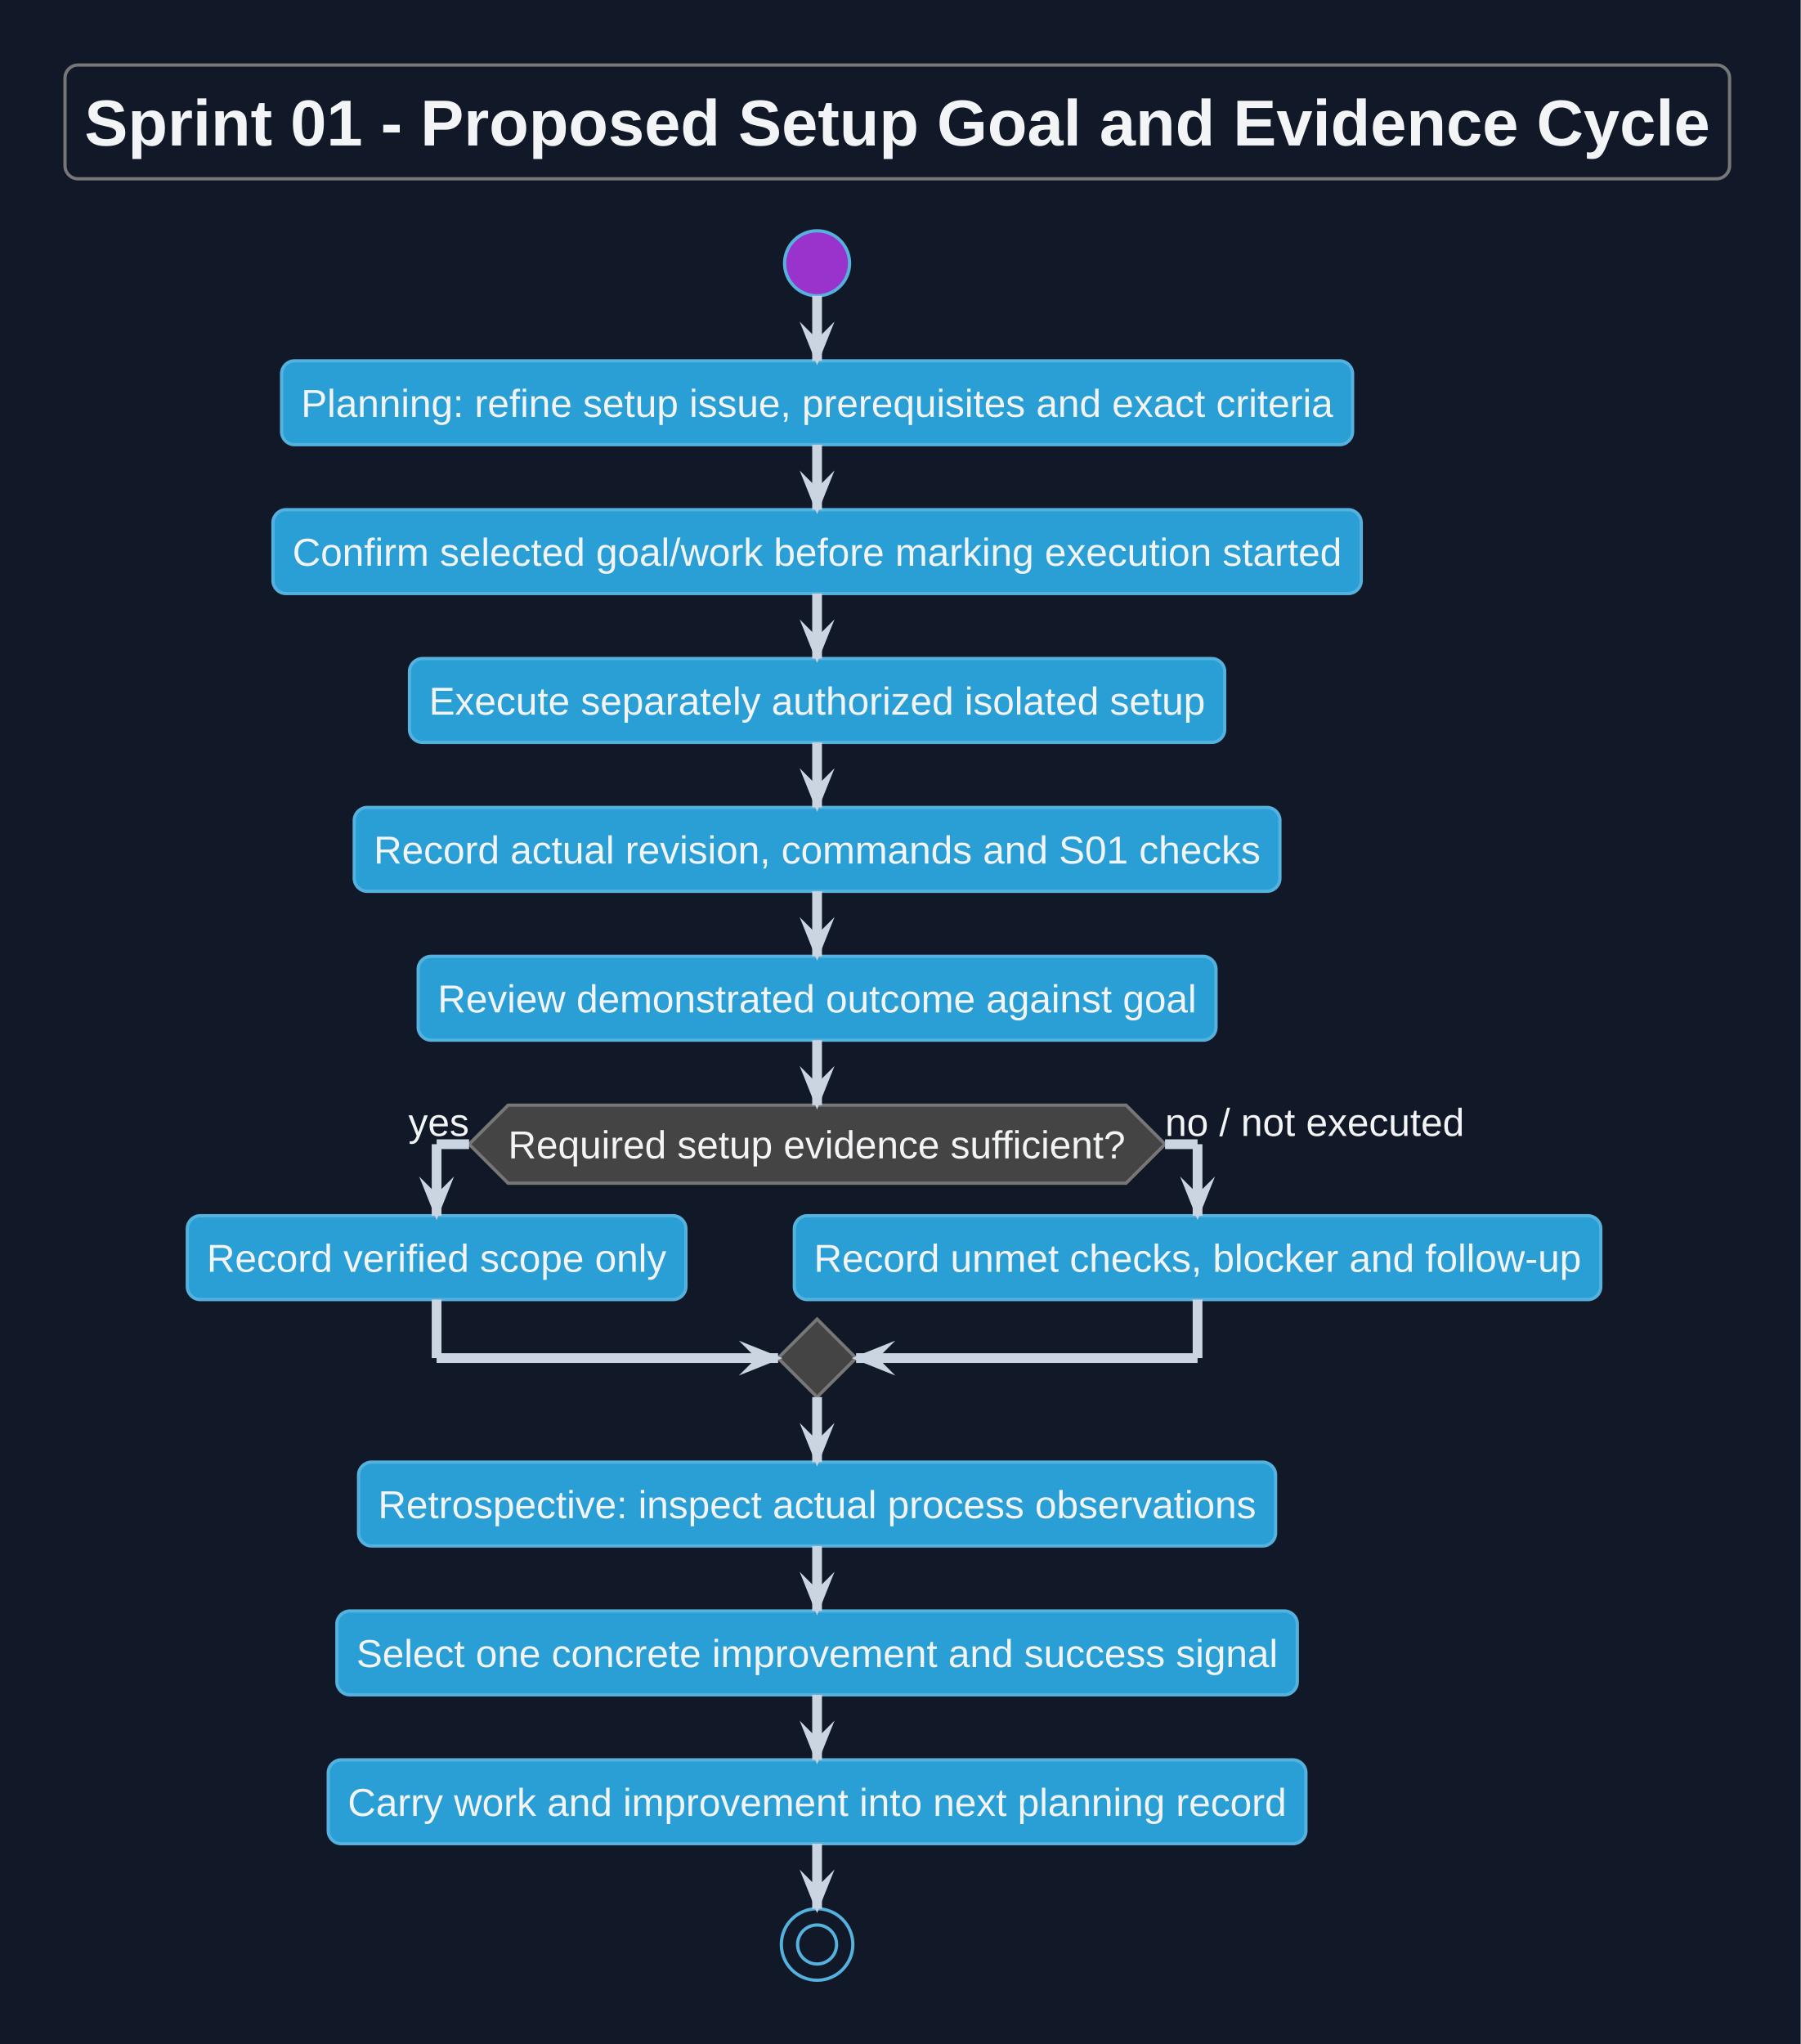
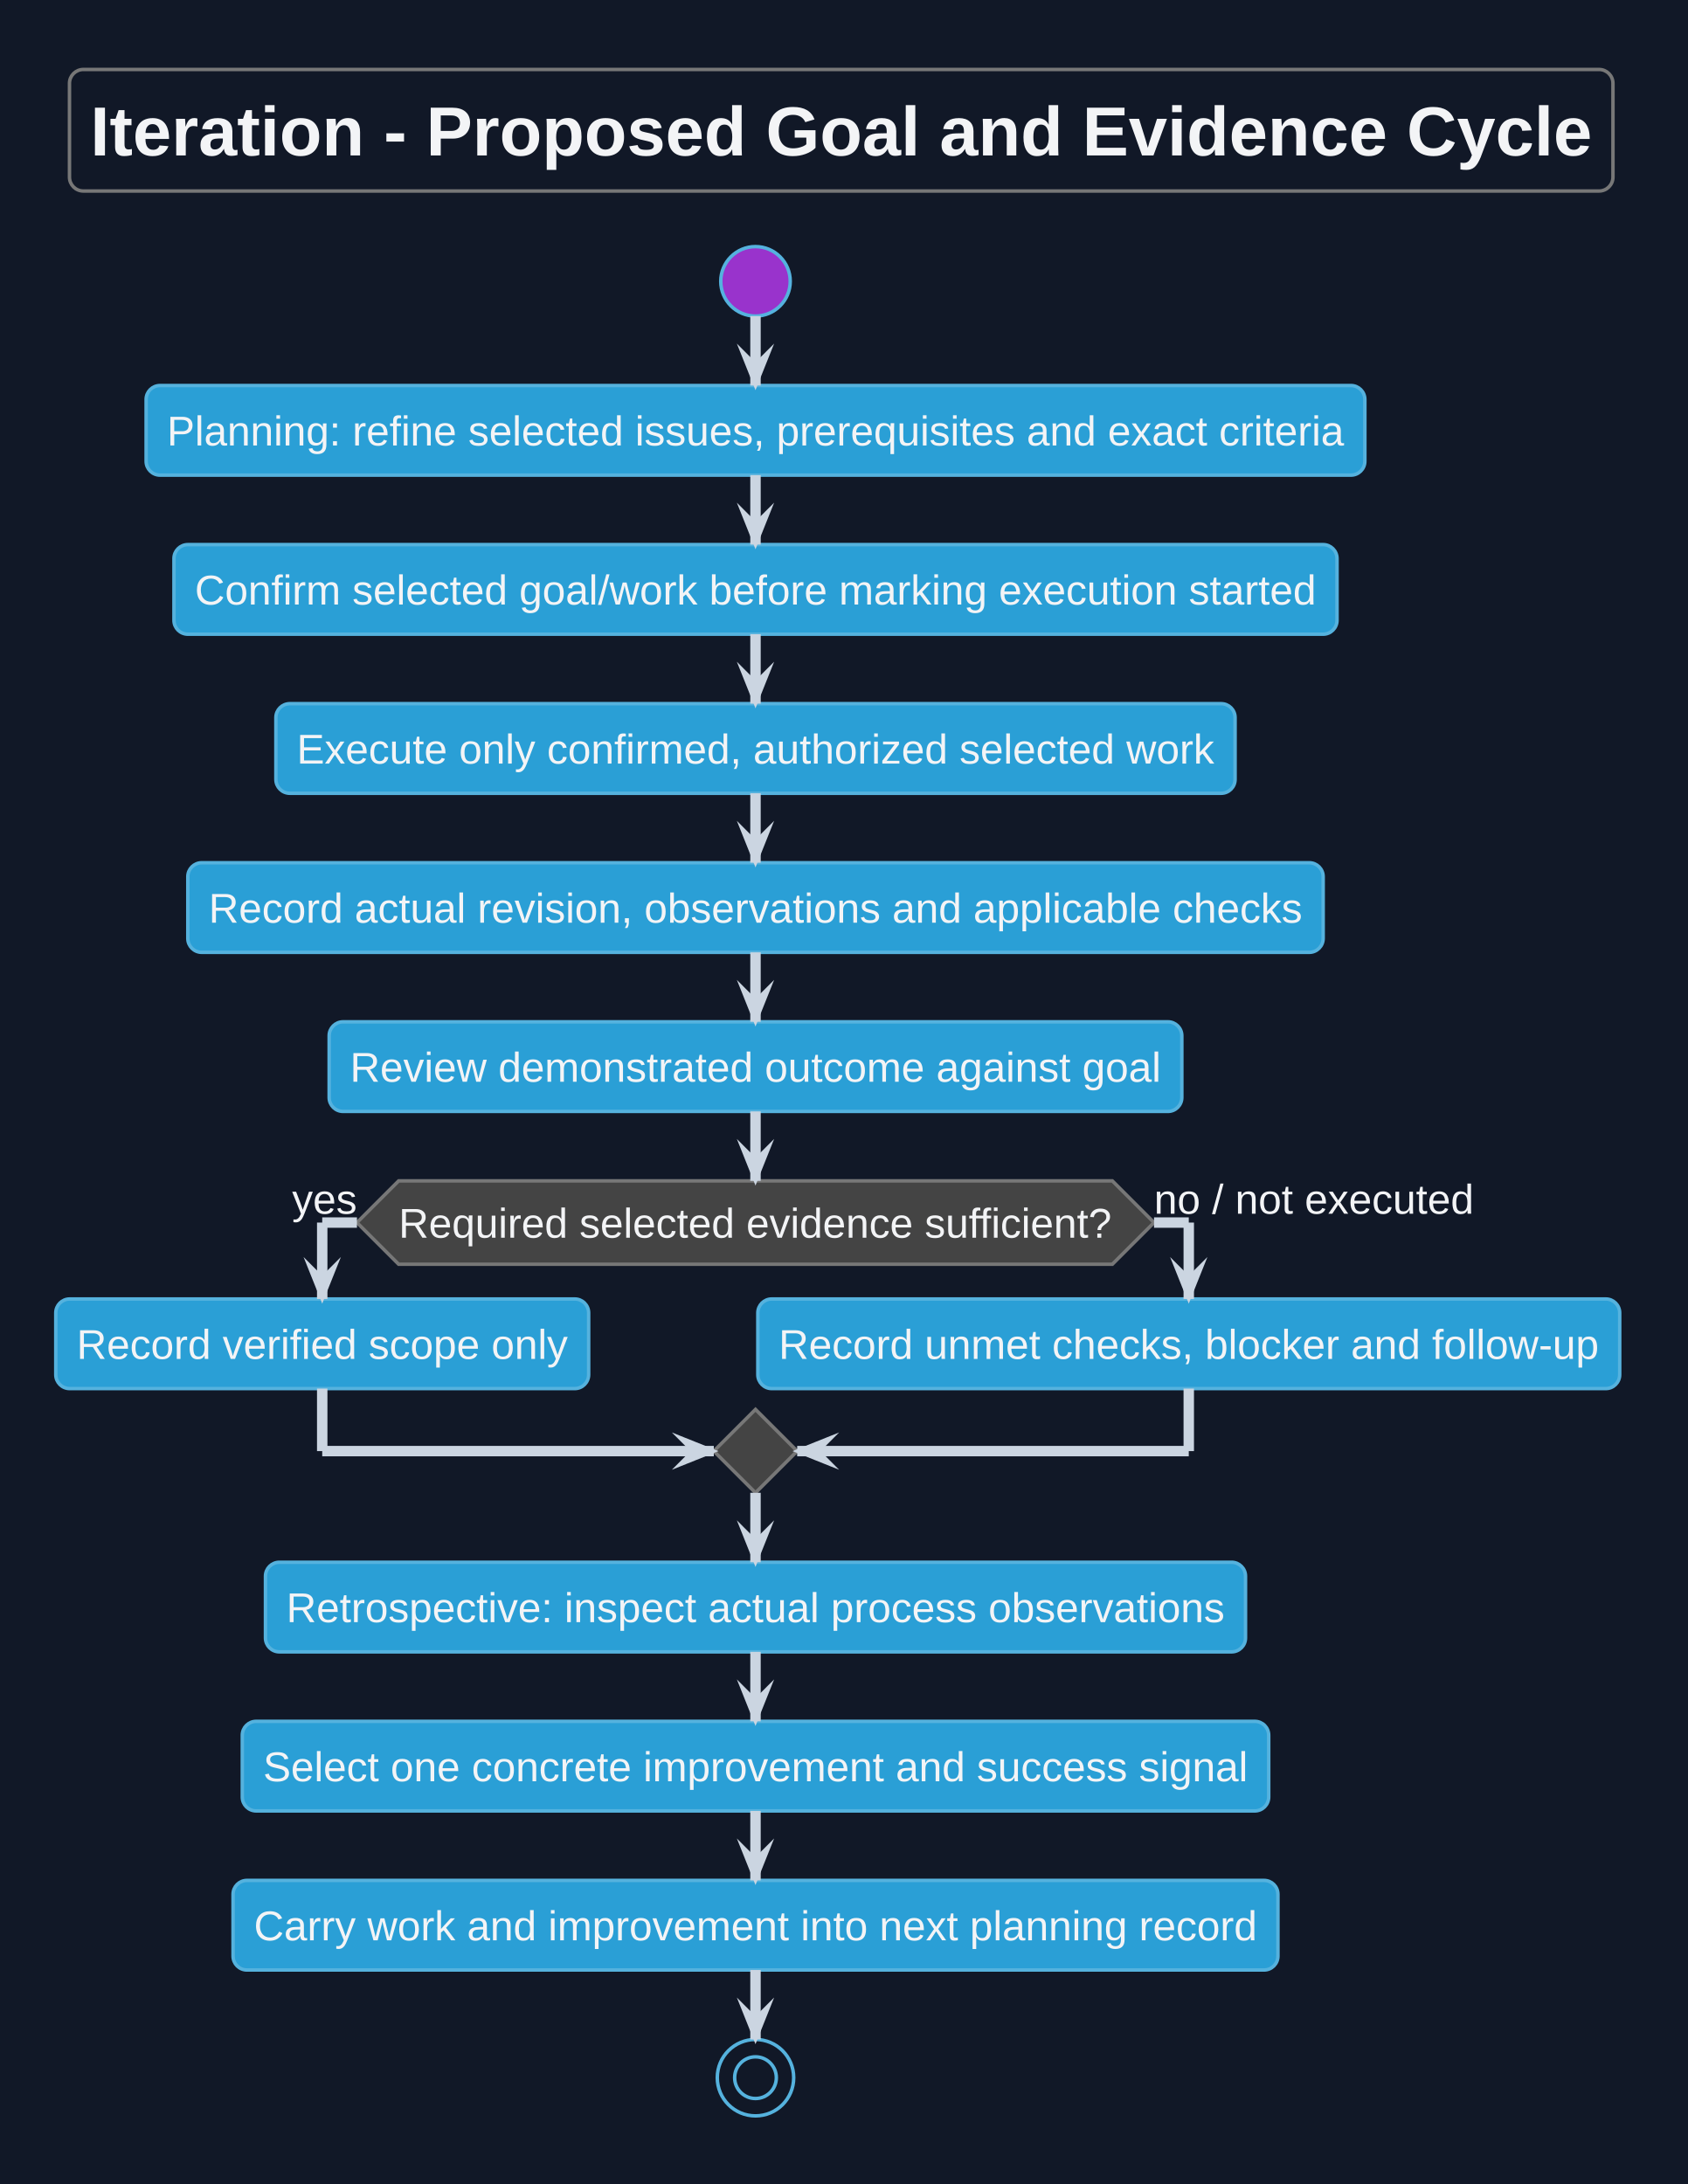
- <svg xmlns="http://www.w3.org/2000/svg" version="1.1" data-diagram-type="ACTIVITY" style="width:577px;height:655px;background:#111827;" width="577.083px" height="655.208px" viewBox="0 0 577 655" zoomAndPan="magnify" preserveAspectRatio="none" contentStyleType="text/css">
+ <svg xmlns="http://www.w3.org/2000/svg" version="1.1" data-diagram-type="ACTIVITY" style="width:506px;height:655px;background:#111827;" width="506.25px" height="655.208px" viewBox="0 0 506 655" zoomAndPan="magnify" preserveAspectRatio="none" contentStyleType="text/css">
  <defs />
  <g font-family="sans-serif" lengthAdjust="spacing">
-     <rect x="0" y="0" width="577.083" height="655.208" fill="#111827" style="stroke:none;" />
+     <rect x="0" y="0" width="506.25" height="655.208" fill="#111827" style="stroke:none;" />
    <g class="title" data-source-line="7">
-       <rect x="20.833" y="20.833" width="533.466" height="36.456" fill="none" style="stroke:#777;stroke-width:1.042;" rx="4.167" ry="4.167" />
-       <text x="27.083" y="46.625" fill="#F3F4F6" font-size="20.833" textLength="520.966" font-weight="700" font-family="Arial">Sprint 01 - Proposed Setup Goal and Evidence Cycle</text>
+       <rect x="20.833" y="20.833" width="462.848" height="36.456" fill="none" style="stroke:#777;stroke-width:1.042;" rx="4.167" ry="4.167" />
+       <text x="27.083" y="46.625" fill="#F3F4F6" font-size="20.833" textLength="450.348" font-weight="700" font-family="Arial">Iteration - Proposed Goal and Evidence Cycle</text>
    </g>
-     <ellipse cx="261.86" cy="84.373" rx="10.417" ry="10.417" fill="#93C" style="stroke:#55B2DE;stroke-width:1.042;" />
-     <rect x="90.241" y="115.623" width="343.237" height="26.874" fill="#2A9FD6" style="stroke:#55B2DE;stroke-width:1.042;" rx="4.167" ry="4.167" />
-     <text x="96.491" y="133.598" fill="#F3F4F6" font-size="12.5" textLength="330.737" font-family="Arial">Planning: refine setup issue, prerequisites and exact criteria</text>
-     <rect x="87.474" y="163.33" width="348.773" height="26.874" fill="#2A9FD6" style="stroke:#55B2DE;stroke-width:1.042;" rx="4.167" ry="4.167" />
-     <text x="93.724" y="181.305" fill="#F3F4F6" font-size="12.5" textLength="336.273" font-family="Arial">Confirm selected goal/work before marking execution started</text>
-     <rect x="131.227" y="211.037" width="261.267" height="26.874" fill="#2A9FD6" style="stroke:#55B2DE;stroke-width:1.042;" rx="4.167" ry="4.167" />
-     <text x="137.477" y="229.012" fill="#F3F4F6" font-size="12.5" textLength="248.767" font-family="Arial">Execute separately authorized isolated setup</text>
-     <rect x="113.526" y="258.744" width="296.667" height="26.874" fill="#2A9FD6" style="stroke:#55B2DE;stroke-width:1.042;" rx="4.167" ry="4.167" />
-     <text x="119.776" y="276.719" fill="#F3F4F6" font-size="12.5" textLength="284.167" font-family="Arial">Record actual revision, commands and S01 checks</text>
-     <rect x="134.013" y="306.451" width="255.695" height="26.874" fill="#2A9FD6" style="stroke:#55B2DE;stroke-width:1.042;" rx="4.167" ry="4.167" />
-     <text x="140.263" y="324.426" fill="#F3F4F6" font-size="12.5" textLength="243.195" font-family="Arial">Review demonstrated outcome against goal</text>
-     <polygon points="162.84,354.159,360.881,354.159,373.381,366.659,360.881,379.159,162.84,379.159,150.34,366.659,162.84,354.159" fill="#444" style="stroke:#777;stroke-width:1.042;stroke-linejoin:miter;stroke-miterlimit:10;" />
-     <text x="162.84" y="371.196" fill="#F3F4F6" font-size="12.5" textLength="198.041" font-family="Arial">Required setup evidence sufficient?</text>
-     <text x="130.888" y="364.01" fill="#F3F4F6" font-size="12.5" textLength="19.452" font-family="Arial">yes</text>
-     <text x="373.381" y="364.01" fill="#F3F4F6" font-size="12.5" textLength="95.905" font-family="Arial">no / not executed</text>
-     <rect x="60.025" y="389.575" width="159.796" height="26.874" fill="#2A9FD6" style="stroke:#55B2DE;stroke-width:1.042;" rx="4.167" ry="4.167" />
-     <text x="66.275" y="407.55" fill="#F3F4F6" font-size="12.5" textLength="147.296" font-family="Arial">Record verified scope only</text>
-     <rect x="254.571" y="389.575" width="258.453" height="26.874" fill="#2A9FD6" style="stroke:#55B2DE;stroke-width:1.042;" rx="4.167" ry="4.167" />
-     <text x="260.821" y="407.55" fill="#F3F4F6" font-size="12.5" textLength="245.953" font-family="Arial">Record unmet checks, blocker and follow-up</text>
-     <polygon points="261.86,422.699,274.36,435.199,261.86,447.699,249.36,435.199,261.86,422.699" fill="#444" style="stroke:#777;stroke-width:1.042;stroke-linejoin:miter;stroke-miterlimit:10;" />
-     <rect x="114.915" y="468.532" width="293.89" height="26.874" fill="#2A9FD6" style="stroke:#55B2DE;stroke-width:1.042;" rx="4.167" ry="4.167" />
-     <text x="121.165" y="486.507" fill="#F3F4F6" font-size="12.5" textLength="281.39" font-family="Arial">Retrospective: inspect actual process observations</text>
-     <rect x="107.963" y="516.239" width="307.794" height="26.874" fill="#2A9FD6" style="stroke:#55B2DE;stroke-width:1.042;" rx="4.167" ry="4.167" />
-     <text x="114.213" y="534.214" fill="#F3F4F6" font-size="12.5" textLength="295.294" font-family="Arial">Select one concrete improvement and success signal</text>
-     <rect x="105.192" y="563.947" width="313.336" height="26.874" fill="#2A9FD6" style="stroke:#55B2DE;stroke-width:1.042;" rx="4.167" ry="4.167" />
-     <text x="111.442" y="581.921" fill="#F3F4F6" font-size="12.5" textLength="300.836" font-family="Arial">Carry work and improvement into next planning record</text>
-     <ellipse cx="261.86" cy="623.112" rx="11.458" ry="11.458" fill="none" style="stroke:#55B2DE;stroke-width:1.042;" />
-     <ellipse cx="261.86" cy="623.112" rx="6.25" ry="6.25" fill="none" style="stroke:#55B2DE;stroke-width:1.042;" />
-     <line x1="261.86" y1="94.79" x2="261.86" y2="115.623" style="stroke:#CBD5E1;stroke-width:3.125;" />
-     <polygon points="257.693,105.206,261.86,115.623,266.027,105.206,261.86,109.373" fill="#CBD5E1" style="stroke:#CBD5E1;stroke-width:1.042;stroke-linejoin:miter;stroke-miterlimit:10;" />
-     <line x1="261.86" y1="142.497" x2="261.86" y2="163.33" style="stroke:#CBD5E1;stroke-width:3.125;" />
-     <polygon points="257.693,152.913,261.86,163.33,266.027,152.913,261.86,157.08" fill="#CBD5E1" style="stroke:#CBD5E1;stroke-width:1.042;stroke-linejoin:miter;stroke-miterlimit:10;" />
-     <line x1="261.86" y1="190.204" x2="261.86" y2="211.037" style="stroke:#CBD5E1;stroke-width:3.125;" />
-     <polygon points="257.693,200.621,261.86,211.037,266.027,200.621,261.86,204.787" fill="#CBD5E1" style="stroke:#CBD5E1;stroke-width:1.042;stroke-linejoin:miter;stroke-miterlimit:10;" />
-     <line x1="261.86" y1="237.911" x2="261.86" y2="258.744" style="stroke:#CBD5E1;stroke-width:3.125;" />
-     <polygon points="257.693,248.328,261.86,258.744,266.027,248.328,261.86,252.494" fill="#CBD5E1" style="stroke:#CBD5E1;stroke-width:1.042;stroke-linejoin:miter;stroke-miterlimit:10;" />
-     <line x1="261.86" y1="285.618" x2="261.86" y2="306.451" style="stroke:#CBD5E1;stroke-width:3.125;" />
-     <polygon points="257.693,296.035,261.86,306.451,266.027,296.035,261.86,300.201" fill="#CBD5E1" style="stroke:#CBD5E1;stroke-width:1.042;stroke-linejoin:miter;stroke-miterlimit:10;" />
-     <line x1="150.34" y1="366.659" x2="139.923" y2="366.659" style="stroke:#CBD5E1;stroke-width:3.125;" />
-     <line x1="139.923" y1="366.659" x2="139.923" y2="389.575" style="stroke:#CBD5E1;stroke-width:3.125;" />
-     <polygon points="135.756,379.159,139.923,389.575,144.09,379.159,139.923,383.325" fill="#CBD5E1" style="stroke:#CBD5E1;stroke-width:1.042;stroke-linejoin:miter;stroke-miterlimit:10;" />
-     <line x1="373.381" y1="366.659" x2="383.797" y2="366.659" style="stroke:#CBD5E1;stroke-width:3.125;" />
-     <line x1="383.797" y1="366.659" x2="383.797" y2="389.575" style="stroke:#CBD5E1;stroke-width:3.125;" />
-     <polygon points="379.631,379.159,383.797,389.575,387.964,379.159,383.797,383.325" fill="#CBD5E1" style="stroke:#CBD5E1;stroke-width:1.042;stroke-linejoin:miter;stroke-miterlimit:10;" />
-     <line x1="139.923" y1="416.449" x2="139.923" y2="435.199" style="stroke:#CBD5E1;stroke-width:3.125;" />
-     <line x1="139.923" y1="435.199" x2="249.36" y2="435.199" style="stroke:#CBD5E1;stroke-width:3.125;" />
-     <polygon points="238.943,431.032,249.36,435.199,238.943,439.366,243.11,435.199" fill="#CBD5E1" style="stroke:#CBD5E1;stroke-width:1.042;stroke-linejoin:miter;stroke-miterlimit:10;" />
-     <line x1="383.797" y1="416.449" x2="383.797" y2="435.199" style="stroke:#CBD5E1;stroke-width:3.125;" />
-     <line x1="383.797" y1="435.199" x2="274.36" y2="435.199" style="stroke:#CBD5E1;stroke-width:3.125;" />
-     <polygon points="284.777,431.032,274.36,435.199,284.777,439.366,280.61,435.199" fill="#CBD5E1" style="stroke:#CBD5E1;stroke-width:1.042;stroke-linejoin:miter;stroke-miterlimit:10;" />
-     <line x1="261.86" y1="333.325" x2="261.86" y2="354.159" style="stroke:#CBD5E1;stroke-width:3.125;" />
-     <polygon points="257.693,343.742,261.86,354.159,266.027,343.742,261.86,347.909" fill="#CBD5E1" style="stroke:#CBD5E1;stroke-width:1.042;stroke-linejoin:miter;stroke-miterlimit:10;" />
-     <line x1="261.86" y1="447.699" x2="261.86" y2="468.532" style="stroke:#CBD5E1;stroke-width:3.125;" />
-     <polygon points="257.693,458.116,261.86,468.532,266.027,458.116,261.86,462.282" fill="#CBD5E1" style="stroke:#CBD5E1;stroke-width:1.042;stroke-linejoin:miter;stroke-miterlimit:10;" />
-     <line x1="261.86" y1="495.406" x2="261.86" y2="516.239" style="stroke:#CBD5E1;stroke-width:3.125;" />
-     <polygon points="257.693,505.823,261.86,516.239,266.027,505.823,261.86,509.989" fill="#CBD5E1" style="stroke:#CBD5E1;stroke-width:1.042;stroke-linejoin:miter;stroke-miterlimit:10;" />
-     <line x1="261.86" y1="543.113" x2="261.86" y2="563.947" style="stroke:#CBD5E1;stroke-width:3.125;" />
-     <polygon points="257.693,553.53,261.86,563.947,266.027,553.53,261.86,557.697" fill="#CBD5E1" style="stroke:#CBD5E1;stroke-width:1.042;stroke-linejoin:miter;stroke-miterlimit:10;" />
-     <line x1="261.86" y1="590.82" x2="261.86" y2="611.654" style="stroke:#CBD5E1;stroke-width:3.125;" />
-     <polygon points="257.693,601.237,261.86,611.654,266.027,601.237,261.86,605.404" fill="#CBD5E1" style="stroke:#CBD5E1;stroke-width:1.042;stroke-linejoin:miter;stroke-miterlimit:10;" />
+     <ellipse cx="226.551" cy="84.373" rx="10.417" ry="10.417" fill="#93C" style="stroke:#55B2DE;stroke-width:1.042;" />
+     <rect x="43.818" y="115.623" width="365.466" height="26.874" fill="#2A9FD6" style="stroke:#55B2DE;stroke-width:1.042;" rx="4.167" ry="4.167" />
+     <text x="50.068" y="133.598" fill="#F3F4F6" font-size="12.5" textLength="352.966" font-family="Arial">Planning: refine selected issues, prerequisites and exact criteria</text>
+     <rect x="52.165" y="163.33" width="348.773" height="26.874" fill="#2A9FD6" style="stroke:#55B2DE;stroke-width:1.042;" rx="4.167" ry="4.167" />
+     <text x="58.415" y="181.305" fill="#F3F4F6" font-size="12.5" textLength="336.273" font-family="Arial">Confirm selected goal/work before marking execution started</text>
+     <rect x="82.731" y="211.037" width="287.64" height="26.874" fill="#2A9FD6" style="stroke:#55B2DE;stroke-width:1.042;" rx="4.167" ry="4.167" />
+     <text x="88.981" y="229.012" fill="#F3F4F6" font-size="12.5" textLength="275.14" font-family="Arial">Execute only confirmed, authorized selected work</text>
+     <rect x="56.321" y="258.744" width="340.46" height="26.874" fill="#2A9FD6" style="stroke:#55B2DE;stroke-width:1.042;" rx="4.167" ry="4.167" />
+     <text x="62.571" y="276.719" fill="#F3F4F6" font-size="12.5" textLength="327.96" font-family="Arial">Record actual revision, observations and applicable checks</text>
+     <rect x="98.704" y="306.451" width="255.695" height="26.874" fill="#2A9FD6" style="stroke:#55B2DE;stroke-width:1.042;" rx="4.167" ry="4.167" />
+     <text x="104.954" y="324.426" fill="#F3F4F6" font-size="12.5" textLength="243.195" font-family="Arial">Review demonstrated outcome against goal</text>
+     <polygon points="119.541,354.159,333.561,354.159,346.061,366.659,333.561,379.159,119.541,379.159,107.041,366.659,119.541,354.159" fill="#444" style="stroke:#777;stroke-width:1.042;stroke-linejoin:miter;stroke-miterlimit:10;" />
+     <text x="119.541" y="371.196" fill="#F3F4F6" font-size="12.5" textLength="214.02" font-family="Arial">Required selected evidence sufficient?</text>
+     <text x="87.59" y="364.01" fill="#F3F4F6" font-size="12.5" textLength="19.452" font-family="Arial">yes</text>
+     <text x="346.061" y="364.01" fill="#F3F4F6" font-size="12.5" textLength="95.905" font-family="Arial">no / not executed</text>
+     <rect x="16.727" y="389.575" width="159.796" height="26.874" fill="#2A9FD6" style="stroke:#55B2DE;stroke-width:1.042;" rx="4.167" ry="4.167" />
+     <text x="22.977" y="407.55" fill="#F3F4F6" font-size="12.5" textLength="147.296" font-family="Arial">Record verified scope only</text>
+     <rect x="227.251" y="389.575" width="258.453" height="26.874" fill="#2A9FD6" style="stroke:#55B2DE;stroke-width:1.042;" rx="4.167" ry="4.167" />
+     <text x="233.501" y="407.55" fill="#F3F4F6" font-size="12.5" textLength="245.953" font-family="Arial">Record unmet checks, blocker and follow-up</text>
+     <polygon points="226.551,422.699,239.051,435.199,226.551,447.699,214.051,435.199,226.551,422.699" fill="#444" style="stroke:#777;stroke-width:1.042;stroke-linejoin:miter;stroke-miterlimit:10;" />
+     <rect x="79.606" y="468.532" width="293.89" height="26.874" fill="#2A9FD6" style="stroke:#55B2DE;stroke-width:1.042;" rx="4.167" ry="4.167" />
+     <text x="85.856" y="486.507" fill="#F3F4F6" font-size="12.5" textLength="281.39" font-family="Arial">Retrospective: inspect actual process observations</text>
+     <rect x="72.654" y="516.239" width="307.794" height="26.874" fill="#2A9FD6" style="stroke:#55B2DE;stroke-width:1.042;" rx="4.167" ry="4.167" />
+     <text x="78.904" y="534.214" fill="#F3F4F6" font-size="12.5" textLength="295.294" font-family="Arial">Select one concrete improvement and success signal</text>
+     <rect x="69.883" y="563.947" width="313.336" height="26.874" fill="#2A9FD6" style="stroke:#55B2DE;stroke-width:1.042;" rx="4.167" ry="4.167" />
+     <text x="76.133" y="581.921" fill="#F3F4F6" font-size="12.5" textLength="300.836" font-family="Arial">Carry work and improvement into next planning record</text>
+     <ellipse cx="226.551" cy="623.112" rx="11.458" ry="11.458" fill="none" style="stroke:#55B2DE;stroke-width:1.042;" />
+     <ellipse cx="226.551" cy="623.112" rx="6.25" ry="6.25" fill="none" style="stroke:#55B2DE;stroke-width:1.042;" />
+     <line x1="226.551" y1="94.79" x2="226.551" y2="115.623" style="stroke:#CBD5E1;stroke-width:3.125;" />
+     <polygon points="222.385,105.206,226.551,115.623,230.718,105.206,226.551,109.373" fill="#CBD5E1" style="stroke:#CBD5E1;stroke-width:1.042;stroke-linejoin:miter;stroke-miterlimit:10;" />
+     <line x1="226.551" y1="142.497" x2="226.551" y2="163.33" style="stroke:#CBD5E1;stroke-width:3.125;" />
+     <polygon points="222.385,152.913,226.551,163.33,230.718,152.913,226.551,157.08" fill="#CBD5E1" style="stroke:#CBD5E1;stroke-width:1.042;stroke-linejoin:miter;stroke-miterlimit:10;" />
+     <line x1="226.551" y1="190.204" x2="226.551" y2="211.037" style="stroke:#CBD5E1;stroke-width:3.125;" />
+     <polygon points="222.385,200.621,226.551,211.037,230.718,200.621,226.551,204.787" fill="#CBD5E1" style="stroke:#CBD5E1;stroke-width:1.042;stroke-linejoin:miter;stroke-miterlimit:10;" />
+     <line x1="226.551" y1="237.911" x2="226.551" y2="258.744" style="stroke:#CBD5E1;stroke-width:3.125;" />
+     <polygon points="222.385,248.328,226.551,258.744,230.718,248.328,226.551,252.494" fill="#CBD5E1" style="stroke:#CBD5E1;stroke-width:1.042;stroke-linejoin:miter;stroke-miterlimit:10;" />
+     <line x1="226.551" y1="285.618" x2="226.551" y2="306.451" style="stroke:#CBD5E1;stroke-width:3.125;" />
+     <polygon points="222.385,296.035,226.551,306.451,230.718,296.035,226.551,300.201" fill="#CBD5E1" style="stroke:#CBD5E1;stroke-width:1.042;stroke-linejoin:miter;stroke-miterlimit:10;" />
+     <line x1="107.041" y1="366.659" x2="96.625" y2="366.659" style="stroke:#CBD5E1;stroke-width:3.125;" />
+     <line x1="96.625" y1="366.659" x2="96.625" y2="389.575" style="stroke:#CBD5E1;stroke-width:3.125;" />
+     <polygon points="92.458,379.159,96.625,389.575,100.791,379.159,96.625,383.325" fill="#CBD5E1" style="stroke:#CBD5E1;stroke-width:1.042;stroke-linejoin:miter;stroke-miterlimit:10;" />
+     <line x1="346.061" y1="366.659" x2="356.478" y2="366.659" style="stroke:#CBD5E1;stroke-width:3.125;" />
+     <line x1="356.478" y1="366.659" x2="356.478" y2="389.575" style="stroke:#CBD5E1;stroke-width:3.125;" />
+     <polygon points="352.311,379.159,356.478,389.575,360.645,379.159,356.478,383.325" fill="#CBD5E1" style="stroke:#CBD5E1;stroke-width:1.042;stroke-linejoin:miter;stroke-miterlimit:10;" />
+     <line x1="96.625" y1="416.449" x2="96.625" y2="435.199" style="stroke:#CBD5E1;stroke-width:3.125;" />
+     <line x1="96.625" y1="435.199" x2="214.051" y2="435.199" style="stroke:#CBD5E1;stroke-width:3.125;" />
+     <polygon points="203.635,431.032,214.051,435.199,203.635,439.366,207.801,435.199" fill="#CBD5E1" style="stroke:#CBD5E1;stroke-width:1.042;stroke-linejoin:miter;stroke-miterlimit:10;" />
+     <line x1="356.478" y1="416.449" x2="356.478" y2="435.199" style="stroke:#CBD5E1;stroke-width:3.125;" />
+     <line x1="356.478" y1="435.199" x2="239.051" y2="435.199" style="stroke:#CBD5E1;stroke-width:3.125;" />
+     <polygon points="249.468,431.032,239.051,435.199,249.468,439.366,245.301,435.199" fill="#CBD5E1" style="stroke:#CBD5E1;stroke-width:1.042;stroke-linejoin:miter;stroke-miterlimit:10;" />
+     <line x1="226.551" y1="333.325" x2="226.551" y2="354.159" style="stroke:#CBD5E1;stroke-width:3.125;" />
+     <polygon points="222.385,343.742,226.551,354.159,230.718,343.742,226.551,347.909" fill="#CBD5E1" style="stroke:#CBD5E1;stroke-width:1.042;stroke-linejoin:miter;stroke-miterlimit:10;" />
+     <line x1="226.551" y1="447.699" x2="226.551" y2="468.532" style="stroke:#CBD5E1;stroke-width:3.125;" />
+     <polygon points="222.385,458.116,226.551,468.532,230.718,458.116,226.551,462.282" fill="#CBD5E1" style="stroke:#CBD5E1;stroke-width:1.042;stroke-linejoin:miter;stroke-miterlimit:10;" />
+     <line x1="226.551" y1="495.406" x2="226.551" y2="516.239" style="stroke:#CBD5E1;stroke-width:3.125;" />
+     <polygon points="222.385,505.823,226.551,516.239,230.718,505.823,226.551,509.989" fill="#CBD5E1" style="stroke:#CBD5E1;stroke-width:1.042;stroke-linejoin:miter;stroke-miterlimit:10;" />
+     <line x1="226.551" y1="543.113" x2="226.551" y2="563.947" style="stroke:#CBD5E1;stroke-width:3.125;" />
+     <polygon points="222.385,553.53,226.551,563.947,230.718,553.53,226.551,557.697" fill="#CBD5E1" style="stroke:#CBD5E1;stroke-width:1.042;stroke-linejoin:miter;stroke-miterlimit:10;" />
+     <line x1="226.551" y1="590.82" x2="226.551" y2="611.654" style="stroke:#CBD5E1;stroke-width:3.125;" />
+     <polygon points="222.385,601.237,226.551,611.654,230.718,601.237,226.551,605.404" fill="#CBD5E1" style="stroke:#CBD5E1;stroke-width:1.042;stroke-linejoin:miter;stroke-miterlimit:10;" />
  </g>
</svg>
